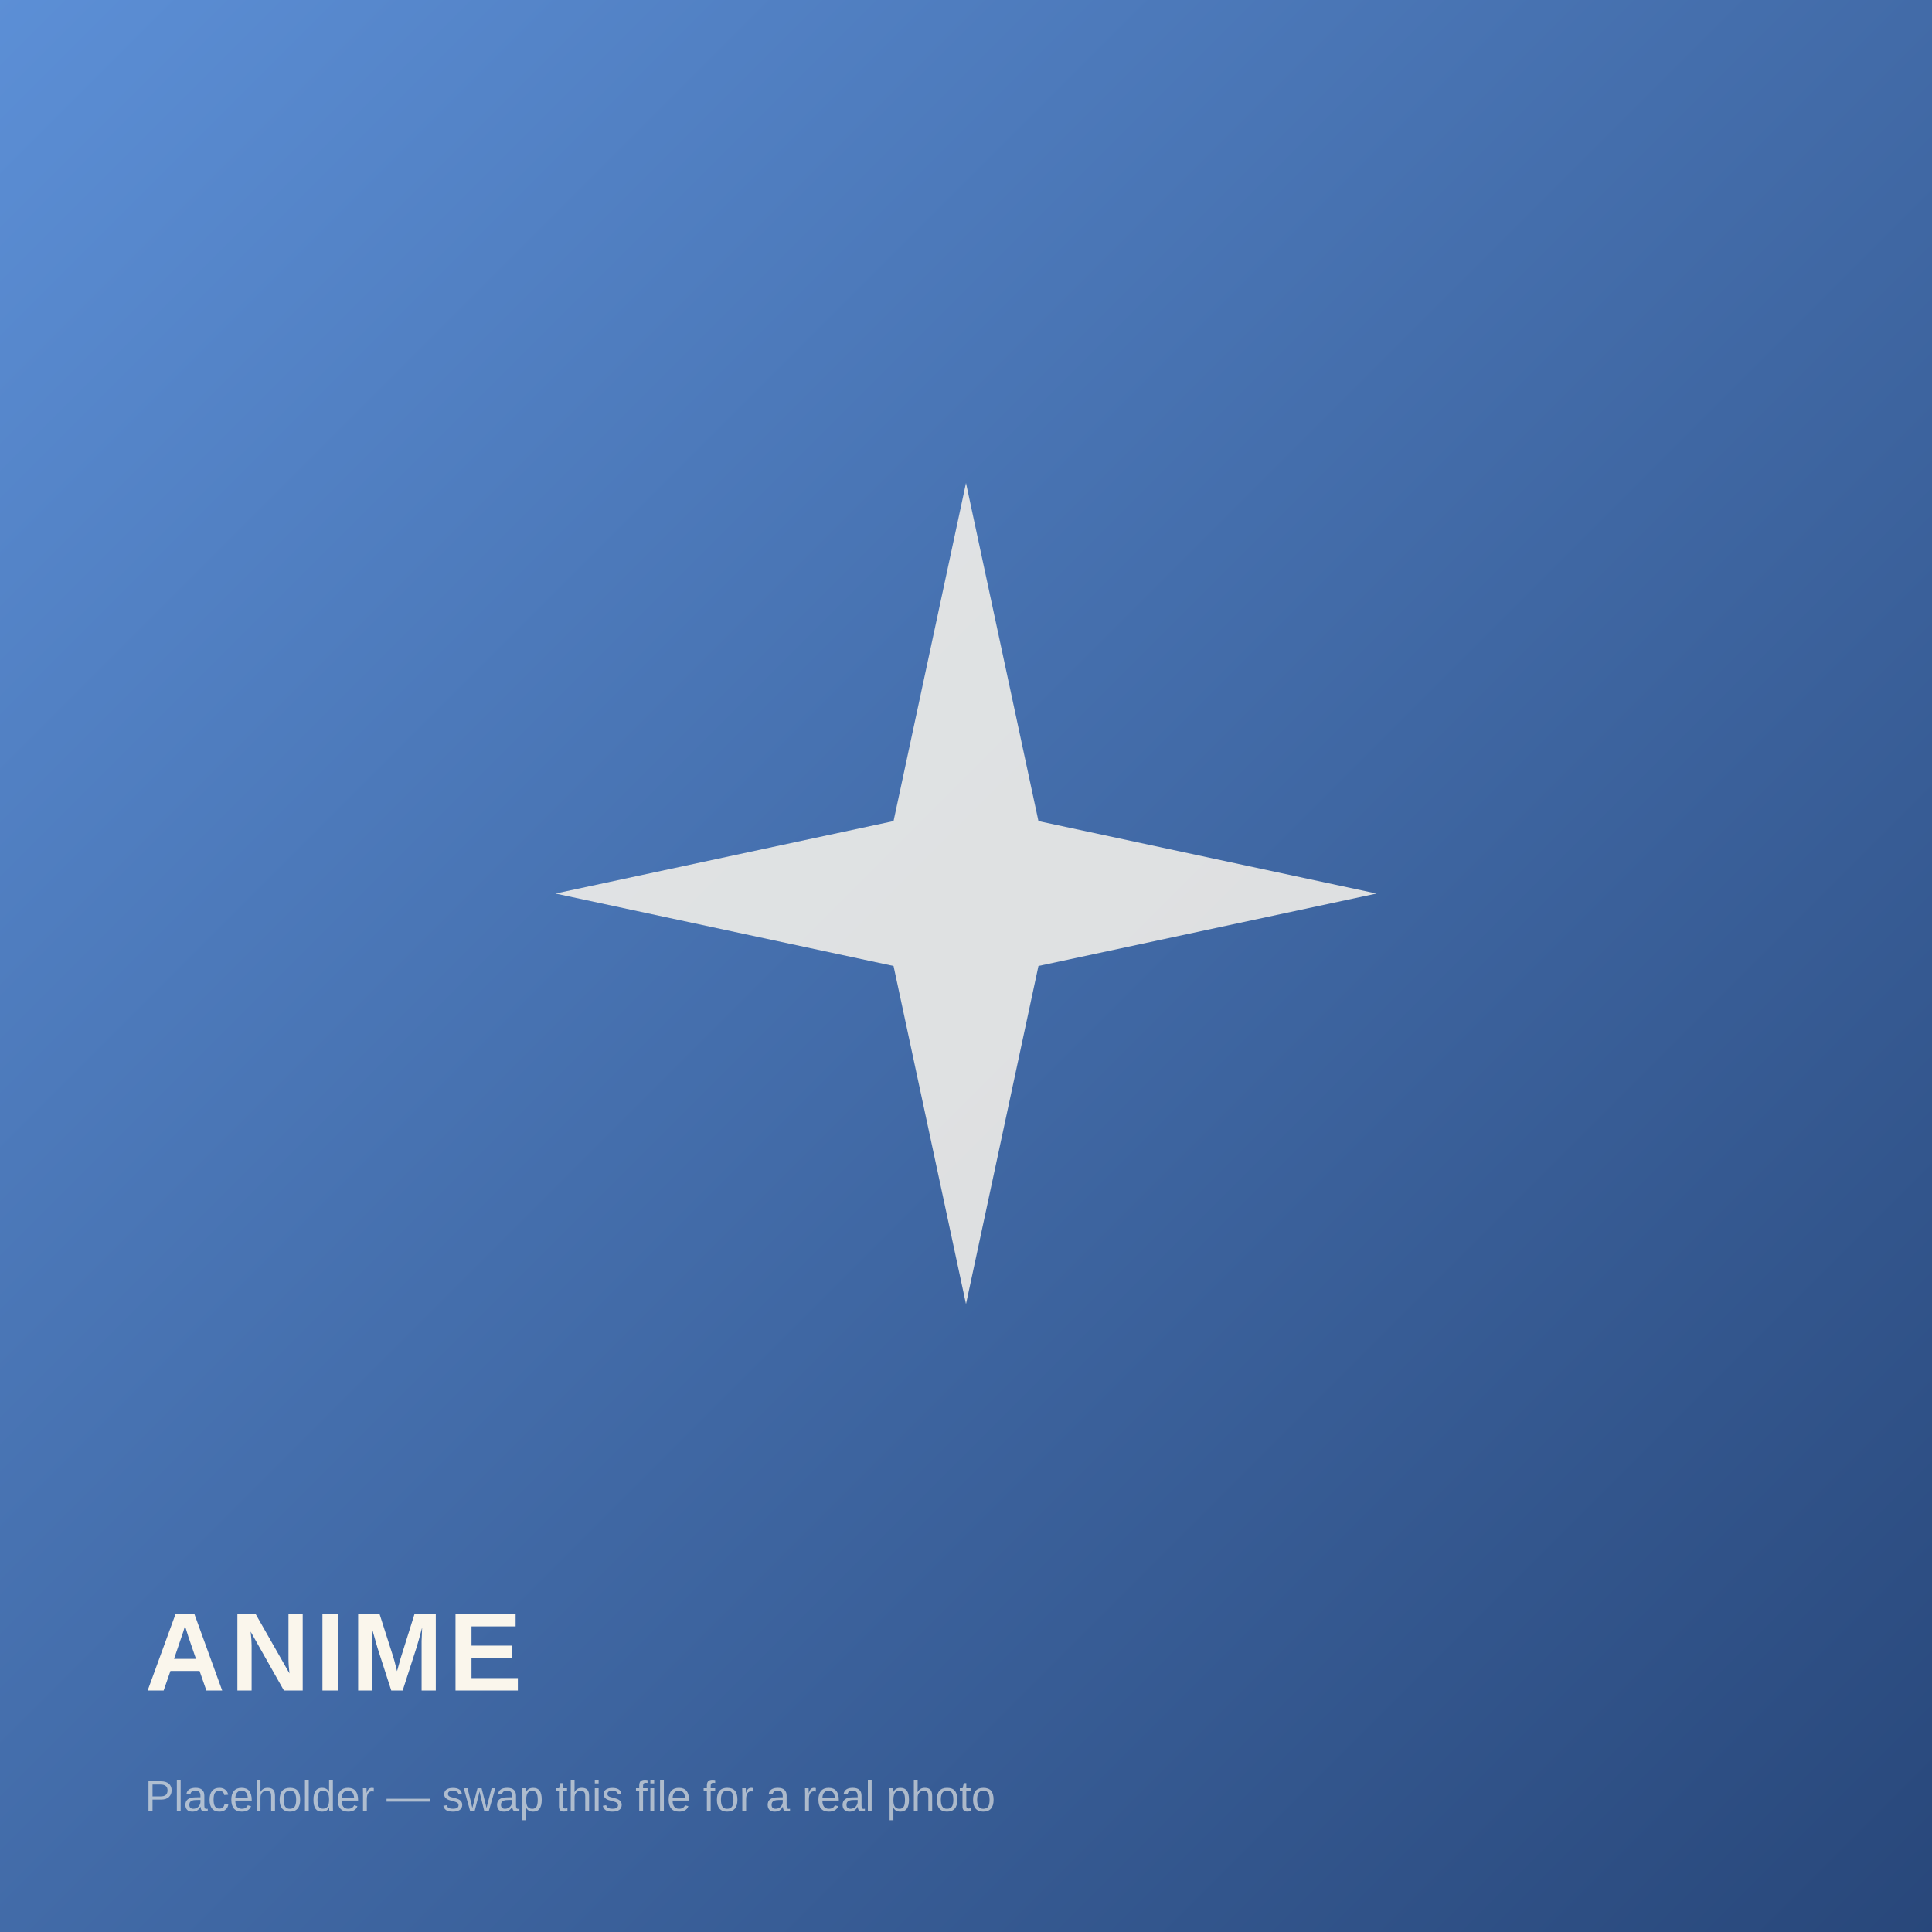
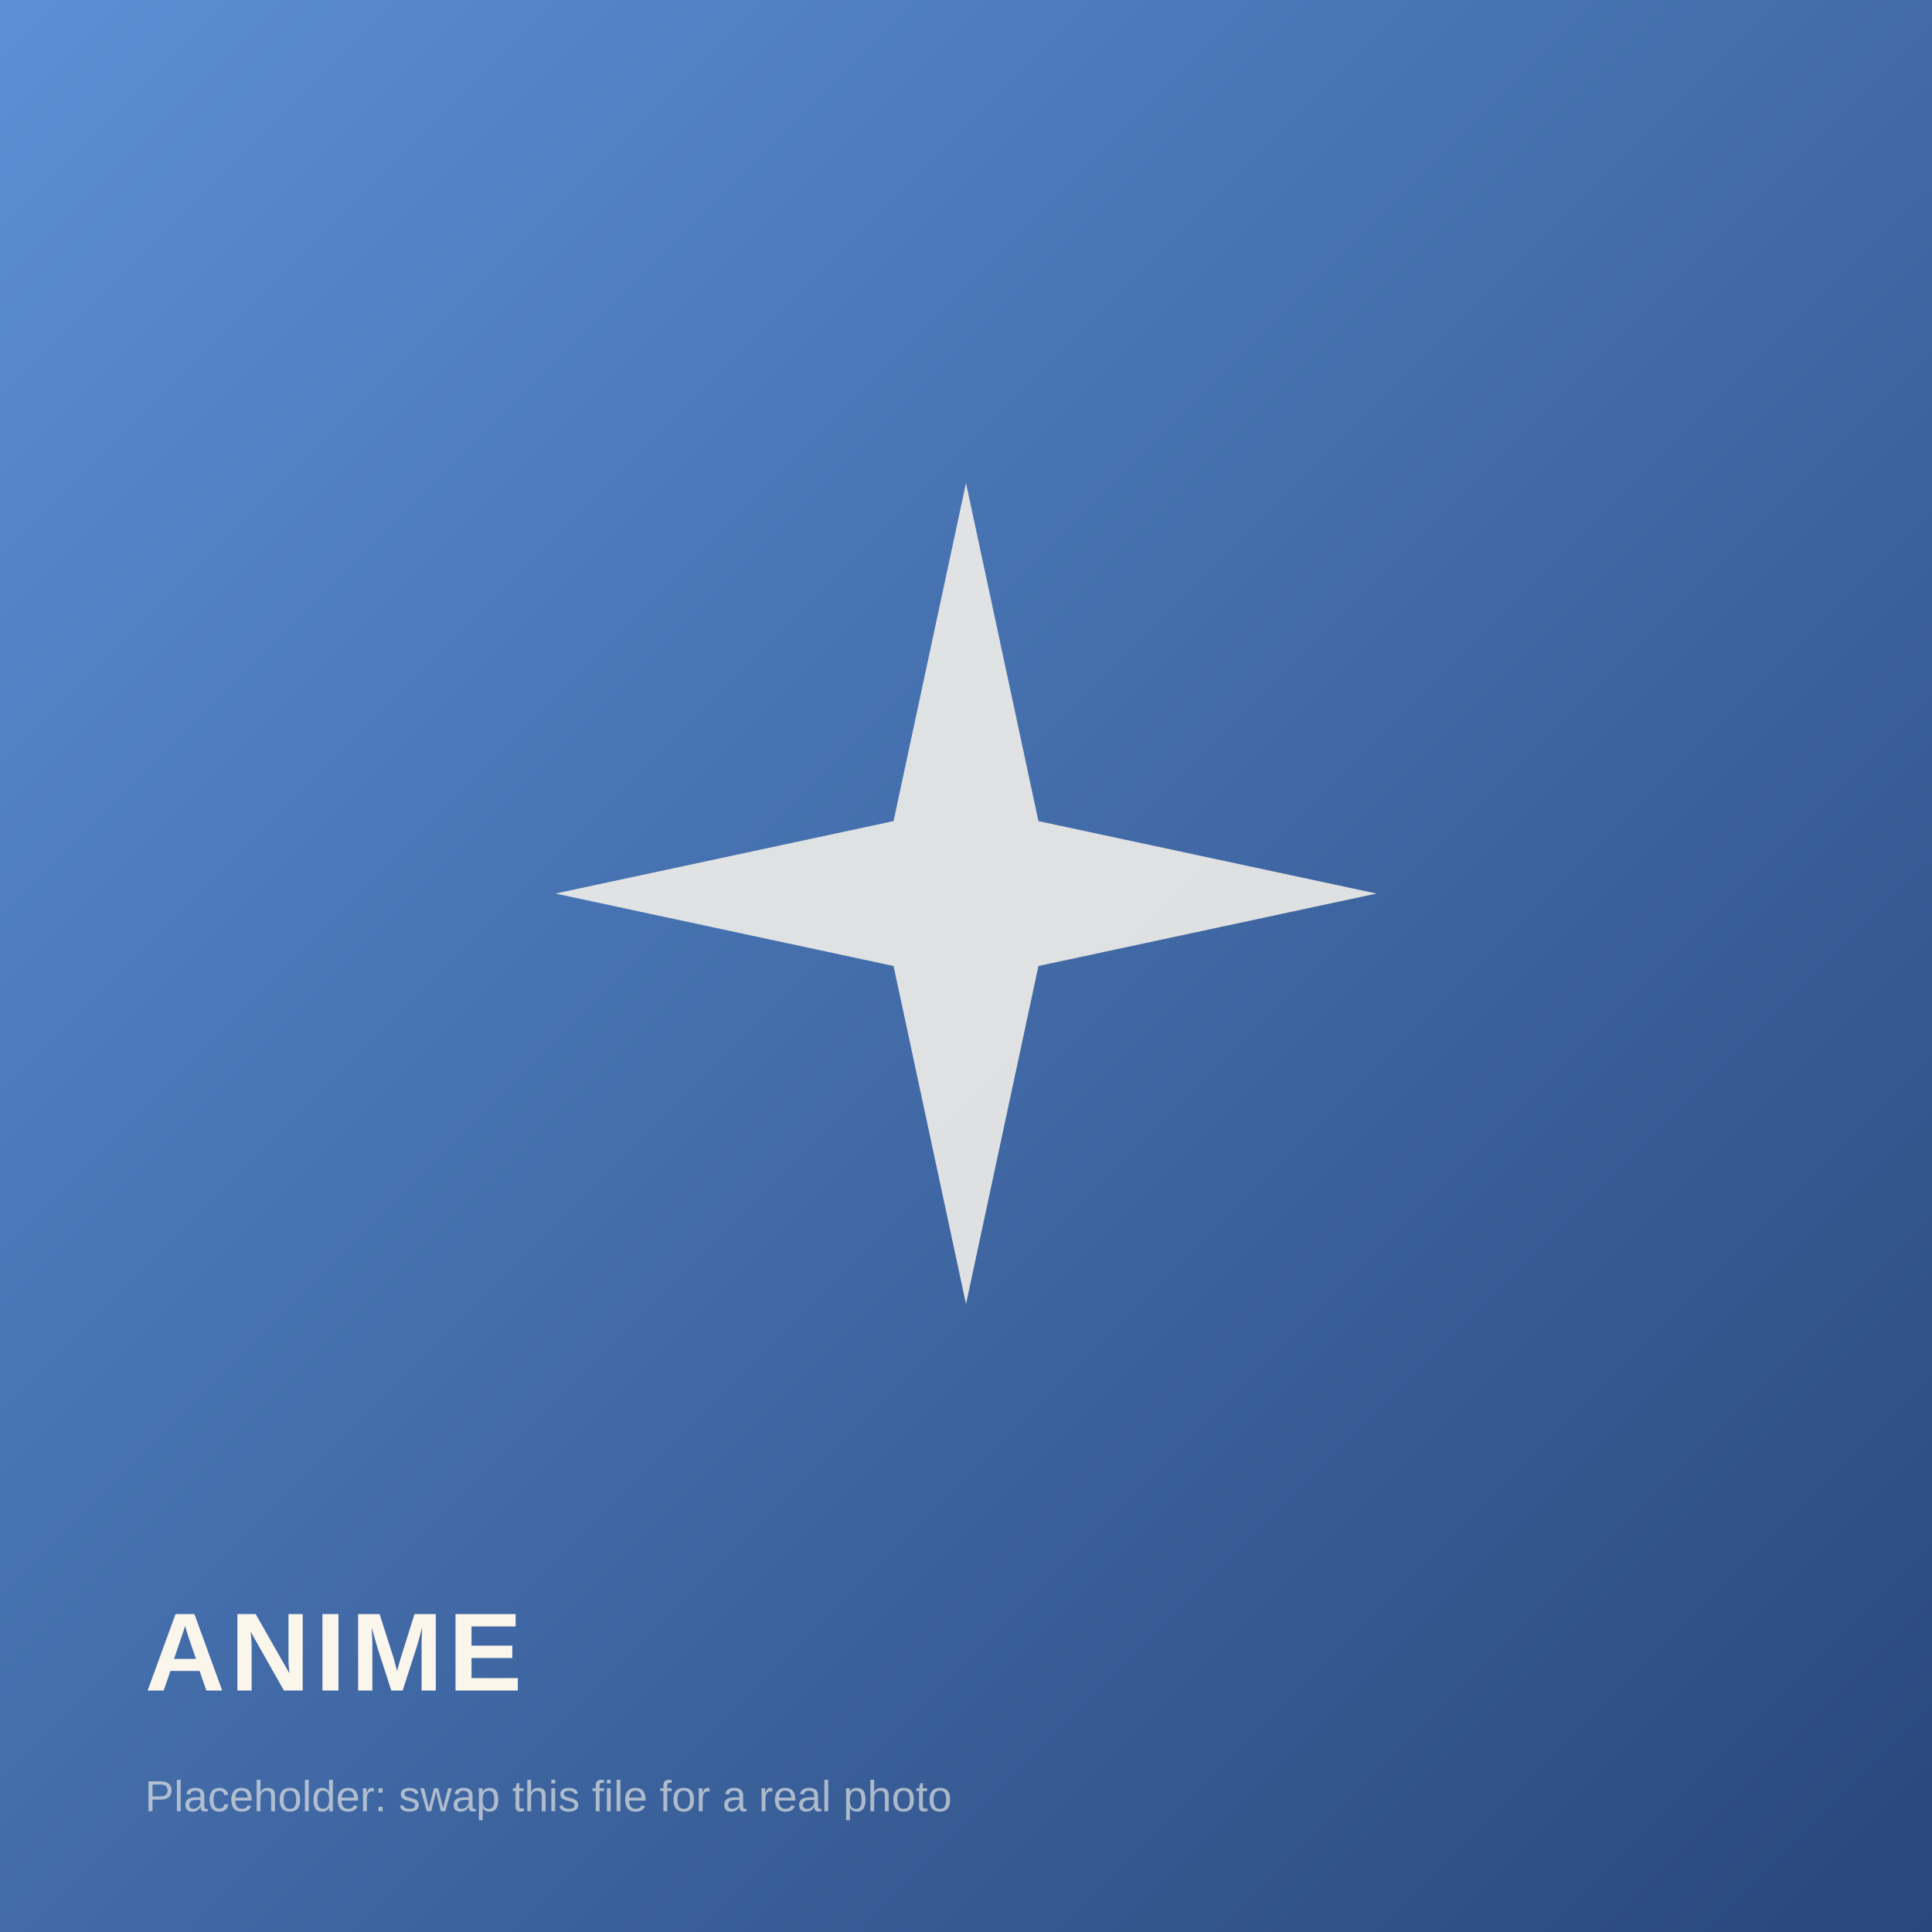
<svg xmlns="http://www.w3.org/2000/svg" width="800" height="800" viewBox="0 0 800 800">
  <defs>
    <linearGradient id="g" x1="0" y1="0" x2="1" y2="1">
      <stop offset="0%" stop-color="#5C8FD6" />
      <stop offset="100%" stop-color="#28477A" />
    </linearGradient>
  </defs>
  <rect width="800" height="800" fill="url(#g)" />
  <path d="M400 200 L430 340 L570 370 L430 400 L400 540 L370 400 L230 370 L370 340 Z" fill="#FAF6EC" opacity="0.85" />
  <text x="60" y="700" font-family="Arial, sans-serif" font-size="46" font-weight="700" fill="#FAF6EC" letter-spacing="2">ANIME</text>
-   <text x="60" y="750" font-family="Arial, sans-serif" font-size="18" fill="#FAF6EC" opacity="0.6">Placeholder — swap this file for a real photo</text>
+   <text x="60" y="750" font-family="Arial, sans-serif" font-size="18" fill="#FAF6EC" opacity="0.6">Placeholder: swap this file for a real photo</text>
</svg>
